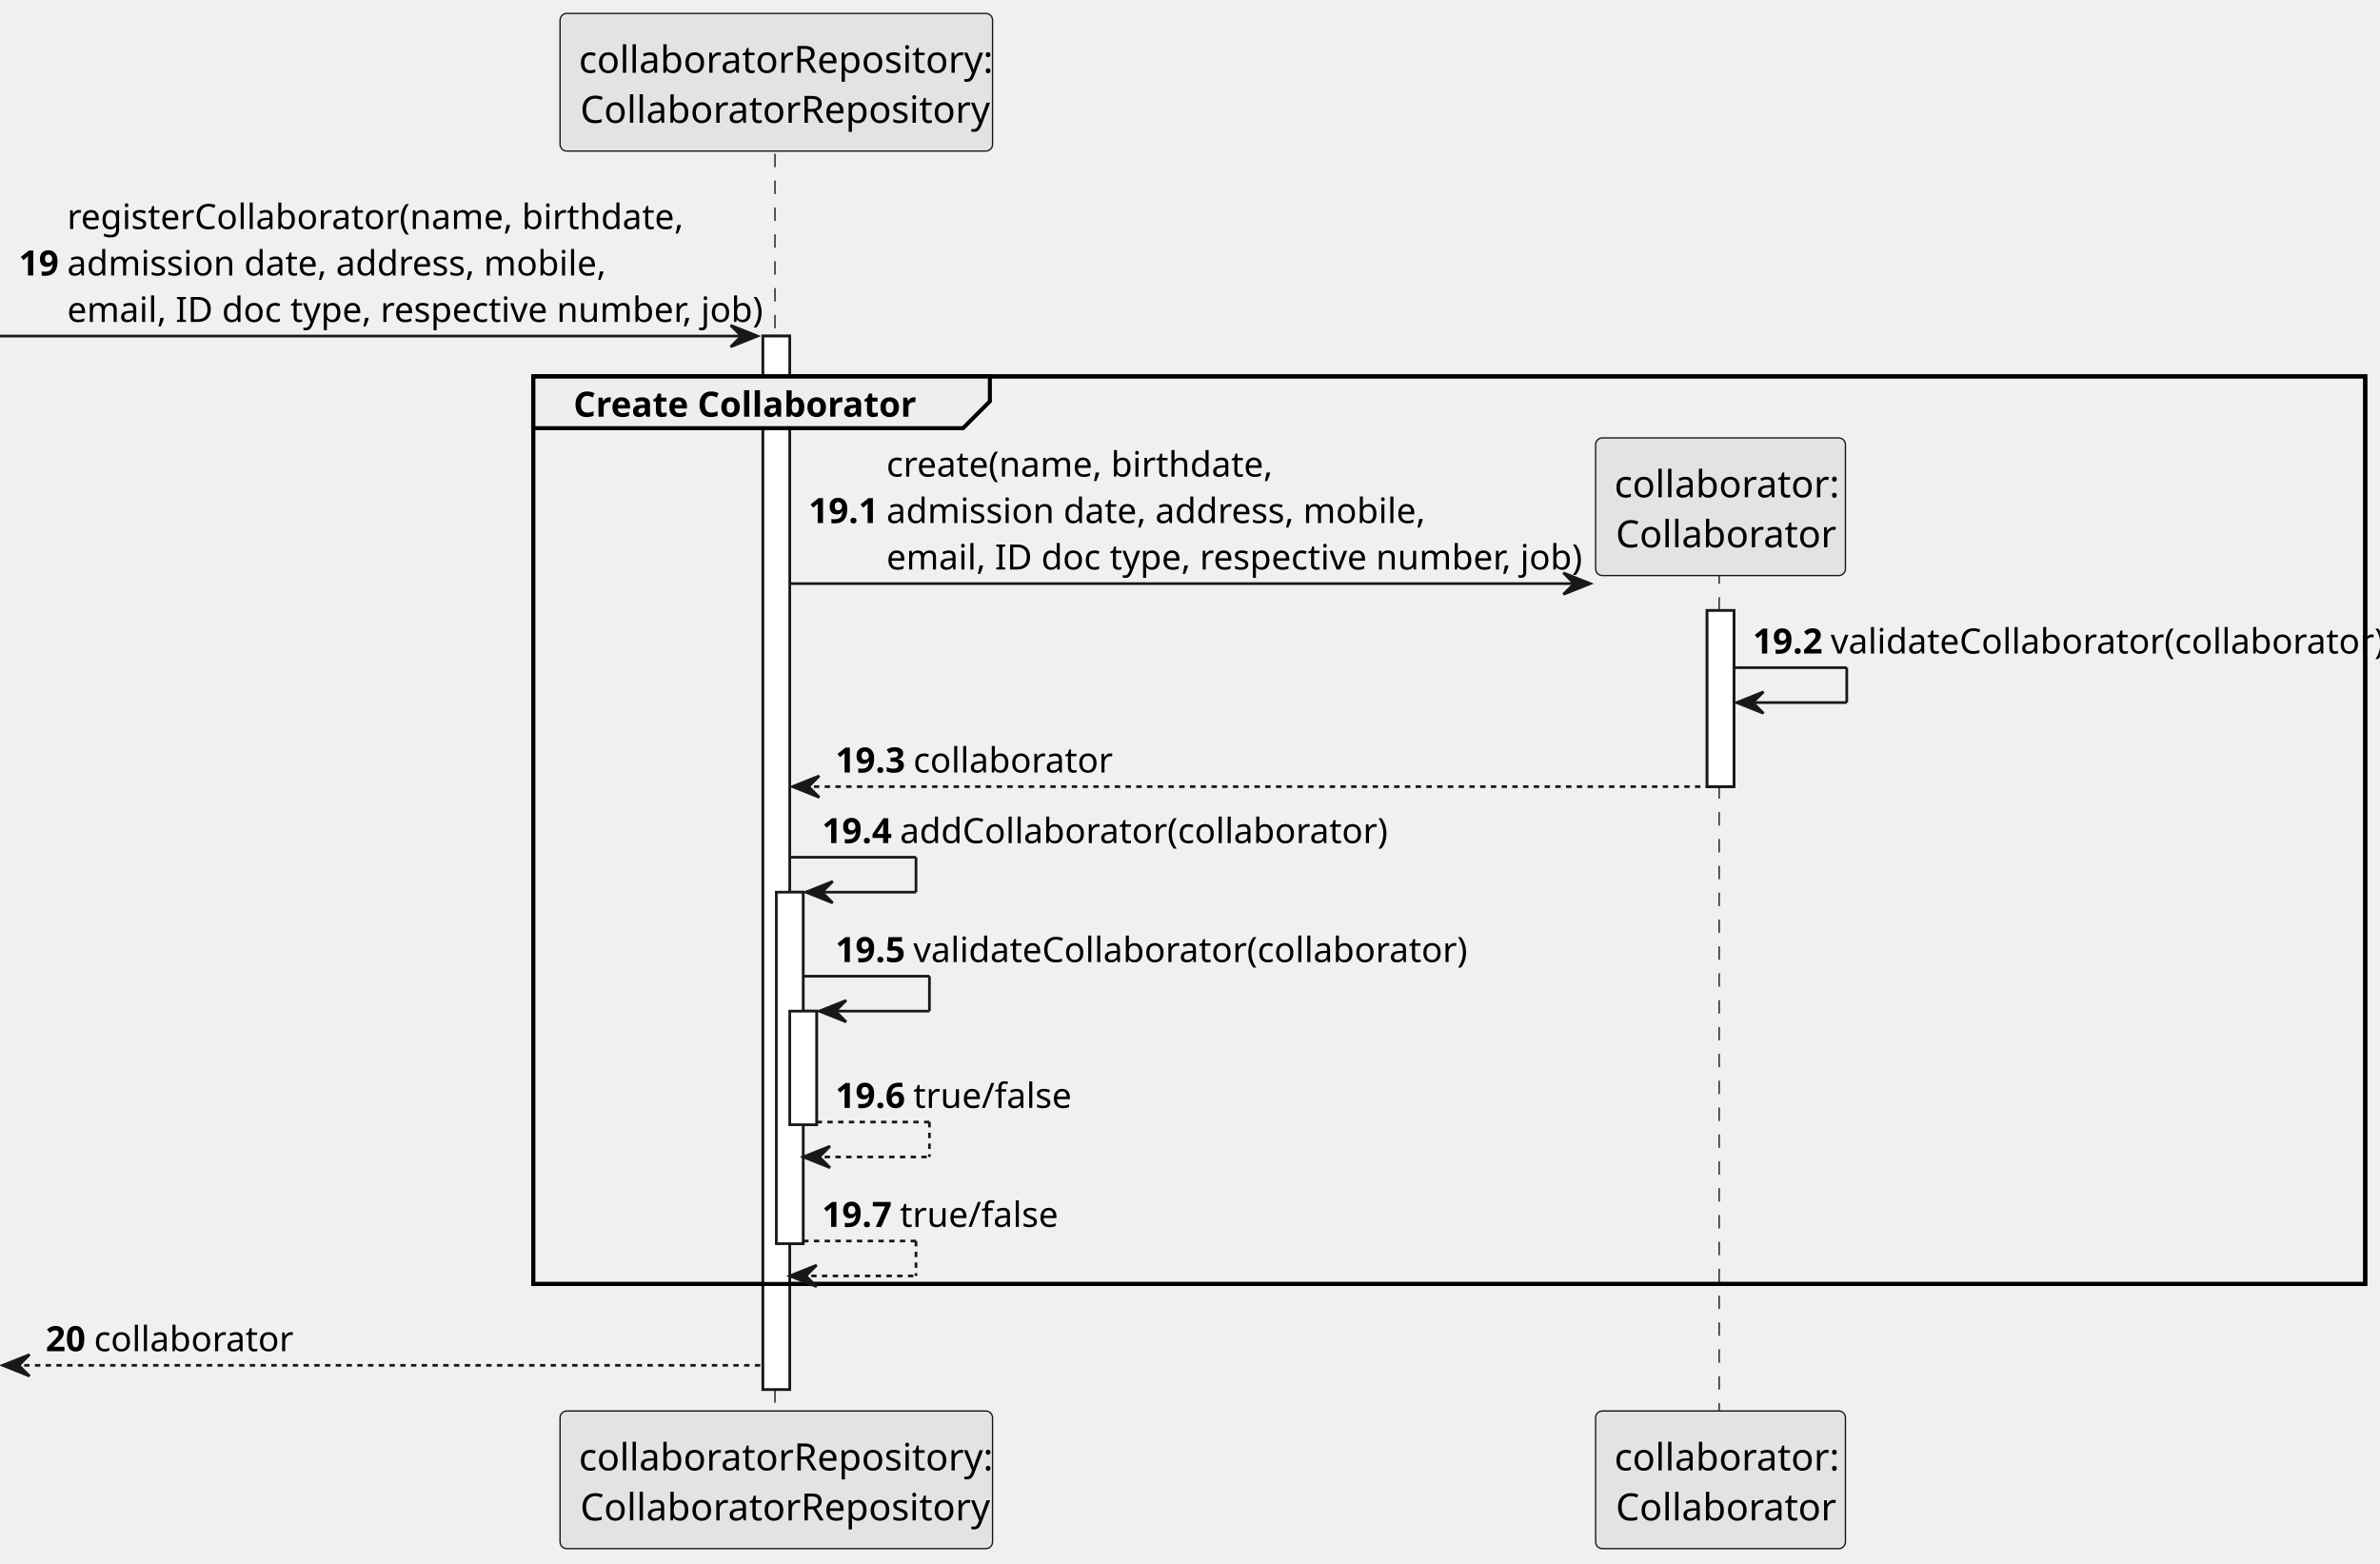
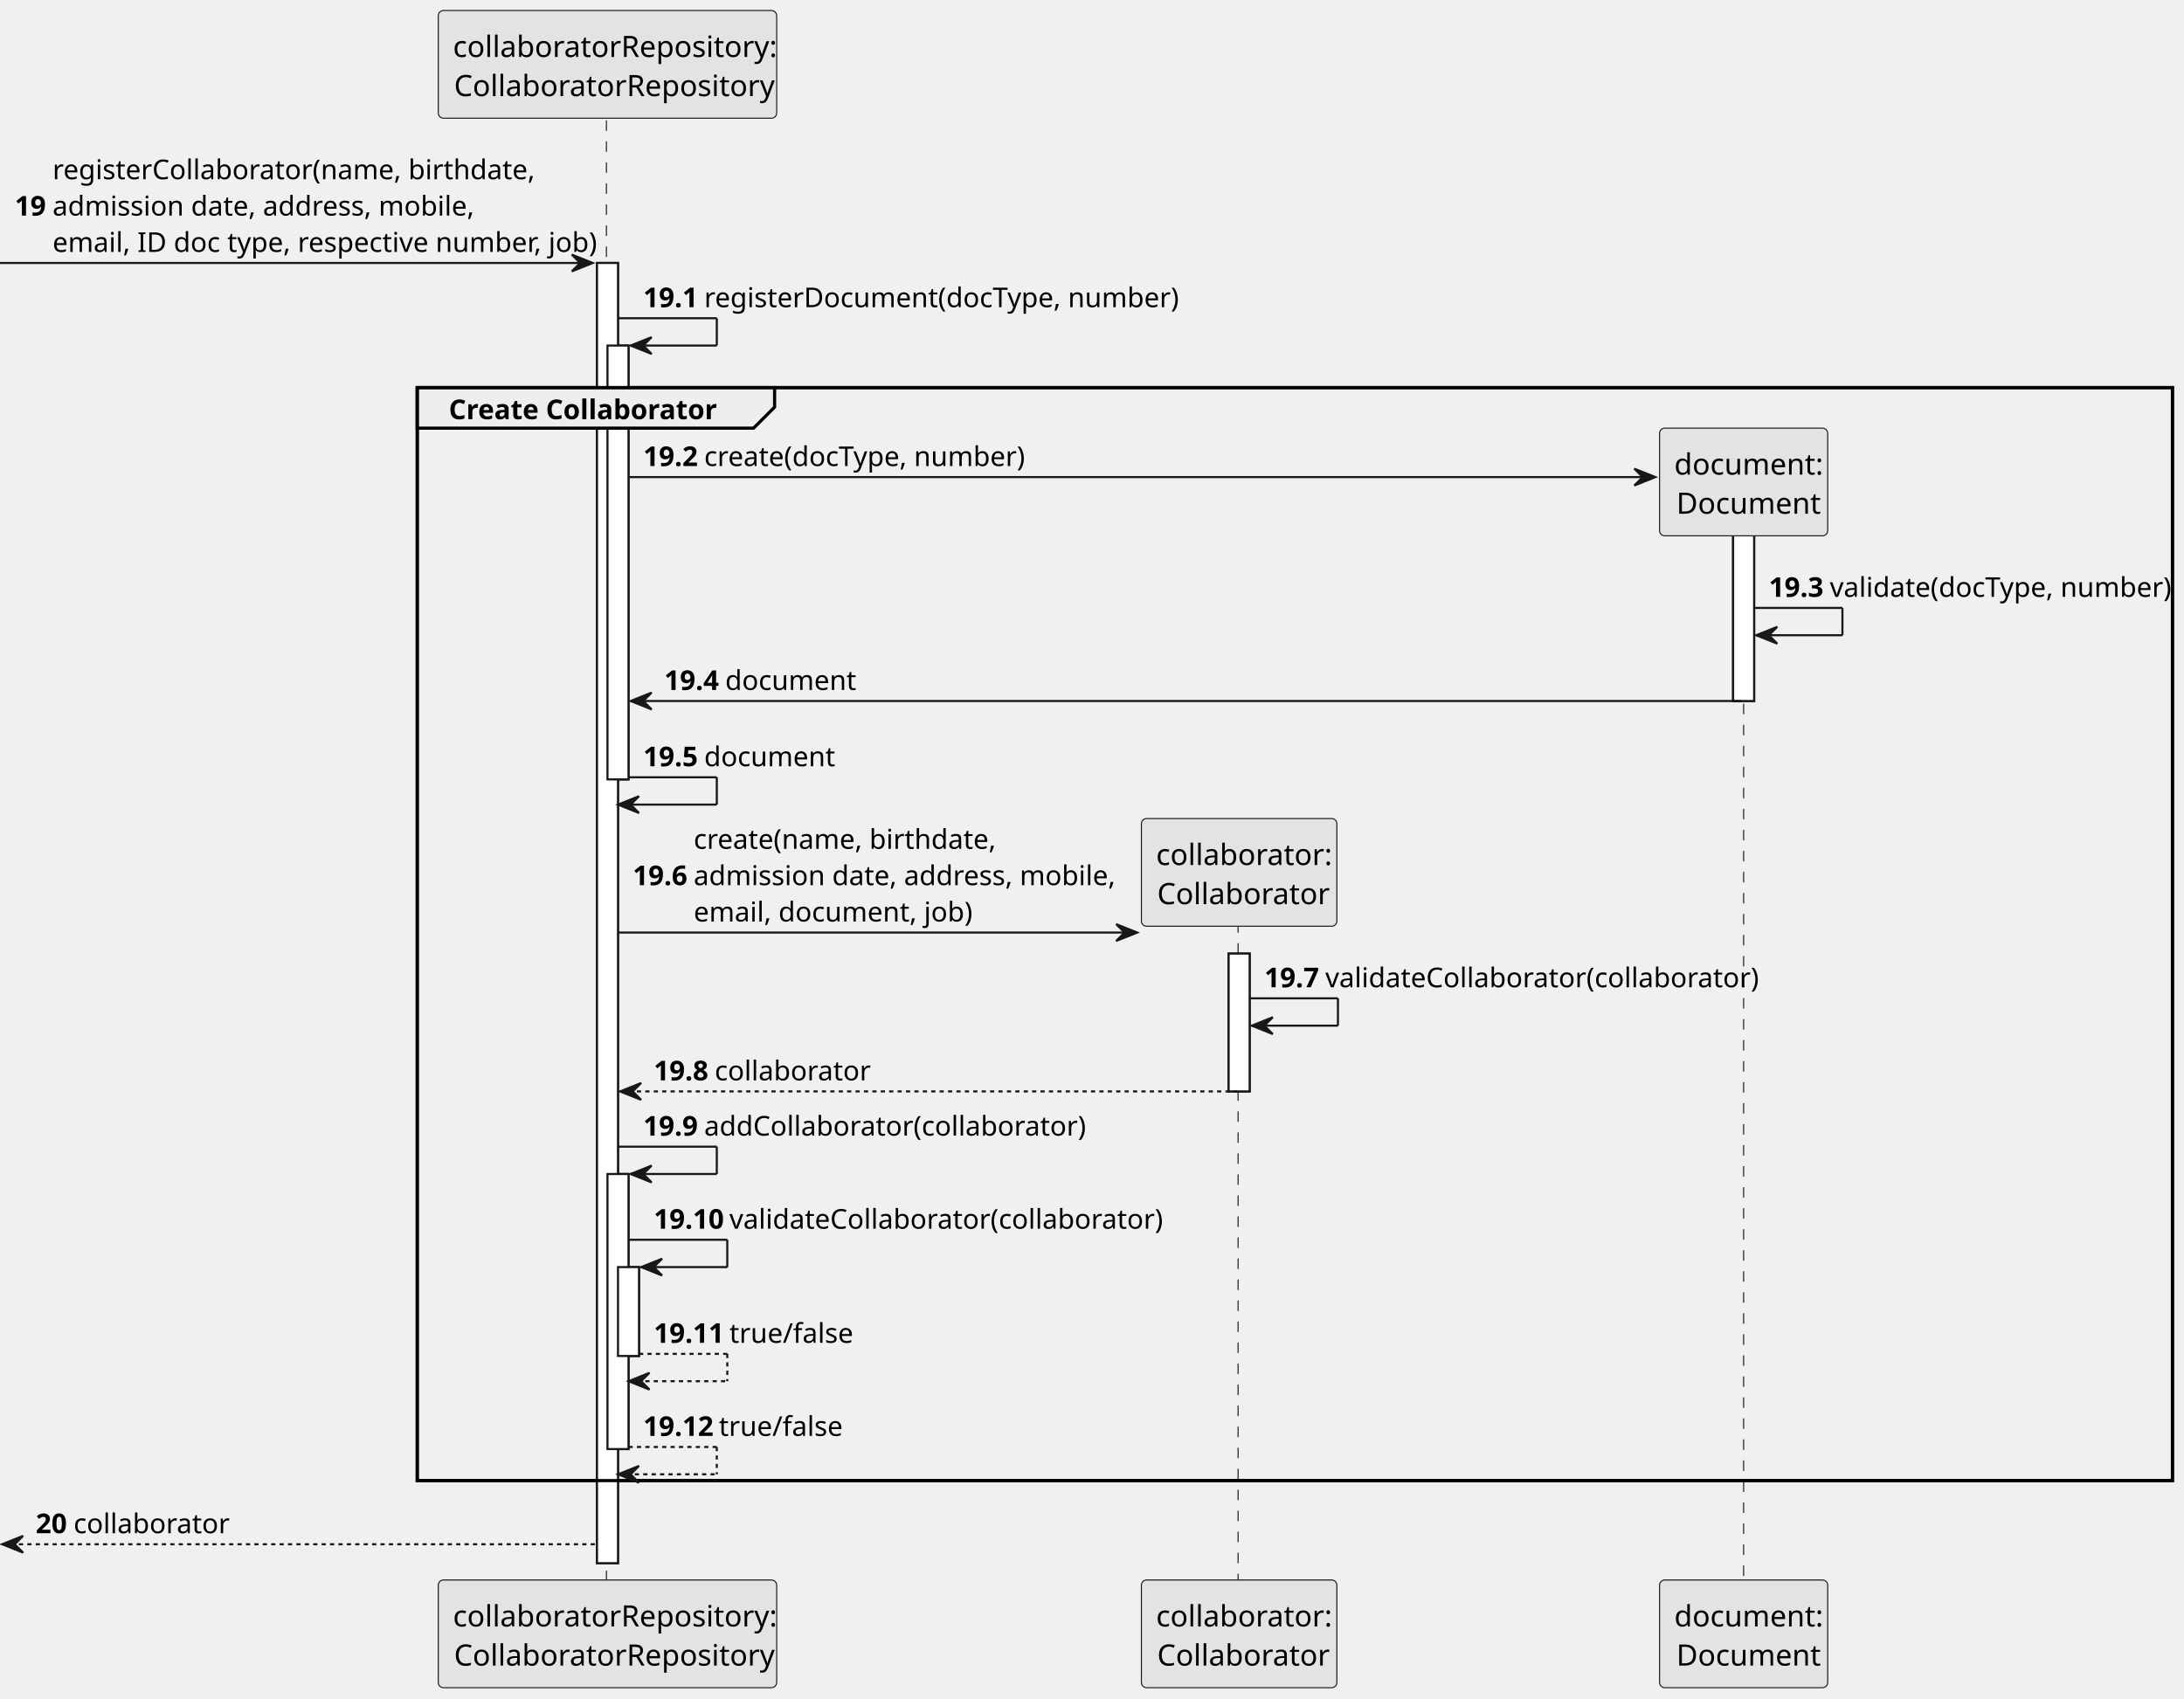
- <svg xmlns="http://www.w3.org/2000/svg" contentStyleType="text/css" height="582px" preserveAspectRatio="none" style="width:886px;height:582px;background:#FFFFFF;" version="1.1" viewBox="0 0 886 582" width="886px" zoomAndPan="magnify">
+ <svg xmlns="http://www.w3.org/2000/svg" contentStyleType="text/css" height="808px" preserveAspectRatio="none" style="width:1039px;height:808px;background:#FFFFFF;" version="1.1" viewBox="0 0 1039 808" width="1039px" zoomAndPan="magnify">
  <defs />
  <g>
-     <rect fill="#FFFFFF" height="392.201" style="stroke:#181818;stroke-width:1.0;" width="10" x="284" y="125.115" />
-     <rect fill="#FFFFFF" height="130.873" style="stroke:#181818;stroke-width:1.0;" width="10" x="289" y="332.152" />
-     <rect fill="#FFFFFF" height="42.291" style="stroke:#181818;stroke-width:1.0;" width="10" x="294" y="376.443" />
-     <rect fill="#FFFFFF" height="65.582" style="stroke:#181818;stroke-width:1.0;" width="10" x="635.5" y="227.279" />
-     <rect fill="none" height="337.91" style="stroke:#000000;stroke-width:1.5;" width="682" x="198.5" y="140.115" />
-     <line style="stroke:#181818;stroke-width:0.5;stroke-dasharray:5.0,5.0;" x1="288.5" x2="288.5" y1="57.242" y2="526.316" />
-     <line style="stroke:#181818;stroke-width:0.5;stroke-dasharray:5.0,5.0;" x1="640" x2="640" y1="202.343" y2="526.316" />
+     <rect fill="#FFFFFF" height="618.607" style="stroke:#181818;stroke-width:1.0;" width="10" x="284" y="125.115" />
+     <rect fill="#FFFFFF" height="206.406" style="stroke:#181818;stroke-width:1.0;" width="10" x="289" y="164.406" />
+     <rect fill="#FFFFFF" height="130.873" style="stroke:#181818;stroke-width:1.0;" width="10" x="289" y="558.559" />
+     <rect fill="#FFFFFF" height="42.291" style="stroke:#181818;stroke-width:1.0;" width="10" x="294" y="602.85" />
+     <rect fill="#FFFFFF" height="65.582" style="stroke:#181818;stroke-width:1.0;" width="10" x="584.5" y="453.685" />
+     <rect fill="#FFFFFF" height="96.533" style="stroke:#181818;stroke-width:1.0;" width="10" x="824.5" y="236.988" />
+     <rect fill="none" height="520.025" style="stroke:#000000;stroke-width:1.5;" width="835" x="198.5" y="184.406" />
+     <line style="stroke:#181818;stroke-width:0.5;stroke-dasharray:5.0,5.0;" x1="288.5" x2="288.5" y1="57.242" y2="752.723" />
+     <line style="stroke:#181818;stroke-width:0.5;stroke-dasharray:5.0,5.0;" x1="589" x2="589" y1="428.749" y2="752.723" />
+     <line style="stroke:#181818;stroke-width:0.5;stroke-dasharray:5.0,5.0;" x1="829.5" x2="829.5" y1="244.818" y2="752.723" />
    <rect fill="#E3E3E3" height="51.242" rx="2.5" ry="2.5" style="stroke:#181818;stroke-width:0.5;" width="161" x="208.5" y="5" />
    <text fill="#000000" font-family="sans-serif" font-size="14" lengthAdjust="spacing" textLength="147" x="215.5" y="27.107">collaboratorRepository:</text>
    <text fill="#000000" font-family="sans-serif" font-size="14" lengthAdjust="spacing" textLength="146" x="216" y="45.728">CollaboratorRepository</text>
-     <rect fill="#E3E3E3" height="51.242" rx="2.5" ry="2.5" style="stroke:#181818;stroke-width:0.5;" width="161" x="208.5" y="525.316" />
-     <text fill="#000000" font-family="sans-serif" font-size="14" lengthAdjust="spacing" textLength="147" x="215.5" y="547.424">collaboratorRepository:</text>
-     <text fill="#000000" font-family="sans-serif" font-size="14" lengthAdjust="spacing" textLength="146" x="216" y="566.045">CollaboratorRepository</text>
-     <rect fill="#E3E3E3" height="51.242" rx="2.5" ry="2.5" style="stroke:#181818;stroke-width:0.5;" width="93" x="594" y="525.316" />
-     <text fill="#000000" font-family="sans-serif" font-size="14" lengthAdjust="spacing" textLength="79" x="601" y="547.424">collaborator:</text>
-     <text fill="#000000" font-family="sans-serif" font-size="14" lengthAdjust="spacing" textLength="78" x="601.5" y="566.045">Collaborator</text>
-     <rect fill="#FFFFFF" height="392.201" style="stroke:#181818;stroke-width:1.0;" width="10" x="284" y="125.115" />
-     <rect fill="#FFFFFF" height="130.873" style="stroke:#181818;stroke-width:1.0;" width="10" x="289" y="332.152" />
-     <rect fill="#FFFFFF" height="42.291" style="stroke:#181818;stroke-width:1.0;" width="10" x="294" y="376.443" />
-     <rect fill="#FFFFFF" height="65.582" style="stroke:#181818;stroke-width:1.0;" width="10" x="635.5" y="227.279" />
+     <rect fill="#E3E3E3" height="51.242" rx="2.5" ry="2.5" style="stroke:#181818;stroke-width:0.5;" width="161" x="208.5" y="751.723" />
+     <text fill="#000000" font-family="sans-serif" font-size="14" lengthAdjust="spacing" textLength="147" x="215.5" y="773.83">collaboratorRepository:</text>
+     <text fill="#000000" font-family="sans-serif" font-size="14" lengthAdjust="spacing" textLength="146" x="216" y="792.451">CollaboratorRepository</text>
+     <rect fill="#E3E3E3" height="51.242" rx="2.5" ry="2.5" style="stroke:#181818;stroke-width:0.5;" width="93" x="543" y="751.723" />
+     <text fill="#000000" font-family="sans-serif" font-size="14" lengthAdjust="spacing" textLength="79" x="550" y="773.83">collaborator:</text>
+     <text fill="#000000" font-family="sans-serif" font-size="14" lengthAdjust="spacing" textLength="78" x="550.5" y="792.451">Collaborator</text>
+     <rect fill="#E3E3E3" height="51.242" rx="2.5" ry="2.5" style="stroke:#181818;stroke-width:0.5;" width="80" x="789.5" y="751.723" />
+     <text fill="#000000" font-family="sans-serif" font-size="14" lengthAdjust="spacing" textLength="66" x="796.5" y="773.83">document:</text>
+     <text fill="#000000" font-family="sans-serif" font-size="14" lengthAdjust="spacing" textLength="64" x="797.5" y="792.451">Document</text>
+     <rect fill="#FFFFFF" height="618.607" style="stroke:#181818;stroke-width:1.0;" width="10" x="284" y="125.115" />
+     <rect fill="#FFFFFF" height="206.406" style="stroke:#181818;stroke-width:1.0;" width="10" x="289" y="164.406" />
+     <rect fill="#FFFFFF" height="130.873" style="stroke:#181818;stroke-width:1.0;" width="10" x="289" y="558.559" />
+     <rect fill="#FFFFFF" height="42.291" style="stroke:#181818;stroke-width:1.0;" width="10" x="294" y="602.85" />
+     <rect fill="#FFFFFF" height="65.582" style="stroke:#181818;stroke-width:1.0;" width="10" x="584.5" y="453.685" />
+     <rect fill="#FFFFFF" height="96.533" style="stroke:#181818;stroke-width:1.0;" width="10" x="824.5" y="236.988" />
    <polygon fill="#181818" points="272,121.115,282,125.115,272,129.115,276,125.115" style="stroke:#181818;stroke-width:1.0;" />
    <line style="stroke:#181818;stroke-width:1.0;" x1="0" x2="278" y1="125.115" y2="125.115" />
    <text fill="#000000" font-family="sans-serif" font-size="13" font-weight="bold" lengthAdjust="spacing" textLength="14" x="7" y="102.561">19</text>
    <text fill="#000000" font-family="sans-serif" font-size="13" lengthAdjust="spacing" textLength="210" x="25" y="85.27">registerCollaborator(name, birthdate,</text>
    <text fill="#000000" font-family="sans-serif" font-size="13" lengthAdjust="spacing" textLength="192" x="25" y="102.561">admission date, address, mobile,</text>
    <text fill="#000000" font-family="sans-serif" font-size="13" lengthAdjust="spacing" textLength="247" x="25" y="119.853">email, ID doc type, respective number, job)</text>
-     <path d="M198.5,140.115 L368.5,140.115 L368.5,149.406 L358.5,159.406 L198.5,159.406 L198.5,140.115 " fill="#EEEEEE" style="stroke:#000000;stroke-width:1.5;" />
-     <rect fill="none" height="337.91" style="stroke:#000000;stroke-width:1.5;" width="682" x="198.5" y="140.115" />
-     <text fill="#000000" font-family="sans-serif" font-size="13" font-weight="bold" lengthAdjust="spacing" textLength="125" x="213.5" y="155.144">Create Collaborator</text>
-     <polygon fill="#181818" points="582,213.279,592,217.279,582,221.279,586,217.279" style="stroke:#181818;stroke-width:1.0;" />
-     <line style="stroke:#181818;stroke-width:1.0;" x1="294" x2="588" y1="217.279" y2="217.279" />
-     <text fill="#000000" font-family="sans-serif" font-size="13" font-weight="bold" lengthAdjust="spacing" textLength="25" x="301" y="194.726">19.1</text>
-     <text fill="#000000" font-family="sans-serif" font-size="13" lengthAdjust="spacing" textLength="134" x="330" y="177.435">create(name, birthdate,</text>
-     <text fill="#000000" font-family="sans-serif" font-size="13" lengthAdjust="spacing" textLength="192" x="330" y="194.726">admission date, address, mobile,</text>
-     <text fill="#000000" font-family="sans-serif" font-size="13" lengthAdjust="spacing" textLength="247" x="330" y="212.017">email, ID doc type, respective number, job)</text>
-     <rect fill="#E3E3E3" height="51.242" rx="2.5" ry="2.5" style="stroke:#181818;stroke-width:0.5;" width="93" x="594" y="163.037" />
-     <text fill="#000000" font-family="sans-serif" font-size="14" lengthAdjust="spacing" textLength="79" x="601" y="185.144">collaborator:</text>
-     <text fill="#000000" font-family="sans-serif" font-size="14" lengthAdjust="spacing" textLength="78" x="601.5" y="203.766">Collaborator</text>
-     <line style="stroke:#181818;stroke-width:1.0;" x1="645.5" x2="687.5" y1="248.57" y2="248.57" />
-     <line style="stroke:#181818;stroke-width:1.0;" x1="687.5" x2="687.5" y1="248.57" y2="261.57" />
-     <line style="stroke:#181818;stroke-width:1.0;" x1="646.5" x2="687.5" y1="261.57" y2="261.57" />
-     <polygon fill="#181818" points="656.5,257.57,646.5,261.57,656.5,265.57,652.5,261.57" style="stroke:#181818;stroke-width:1.0;" />
-     <text fill="#000000" font-family="sans-serif" font-size="13" font-weight="bold" lengthAdjust="spacing" textLength="25" x="652.5" y="243.308">19.2</text>
-     <text fill="#000000" font-family="sans-serif" font-size="13" lengthAdjust="spacing" textLength="187" x="681.5" y="243.308">validateCollaborator(collaborator)</text>
-     <polygon fill="#181818" points="305,288.861,295,292.861,305,296.861,301,292.861" style="stroke:#181818;stroke-width:1.0;" />
-     <line style="stroke:#181818;stroke-width:1.0;stroke-dasharray:2.0,2.0;" x1="299" x2="639.5" y1="292.861" y2="292.861" />
-     <text fill="#000000" font-family="sans-serif" font-size="13" font-weight="bold" lengthAdjust="spacing" textLength="25" x="311" y="287.599">19.3</text>
-     <text fill="#000000" font-family="sans-serif" font-size="13" lengthAdjust="spacing" textLength="67" x="340" y="287.599">collaborator</text>
-     <line style="stroke:#181818;stroke-width:1.0;" x1="294" x2="341" y1="319.152" y2="319.152" />
-     <line style="stroke:#181818;stroke-width:1.0;" x1="341" x2="341" y1="319.152" y2="332.152" />
-     <line style="stroke:#181818;stroke-width:1.0;" x1="300" x2="341" y1="332.152" y2="332.152" />
-     <polygon fill="#181818" points="310,328.152,300,332.152,310,336.152,306,332.152" style="stroke:#181818;stroke-width:1.0;" />
-     <text fill="#000000" font-family="sans-serif" font-size="13" font-weight="bold" lengthAdjust="spacing" textLength="25" x="306" y="313.89">19.4</text>
-     <text fill="#000000" font-family="sans-serif" font-size="13" lengthAdjust="spacing" textLength="165" x="335" y="313.89">addCollaborator(collaborator)</text>
-     <line style="stroke:#181818;stroke-width:1.0;" x1="299" x2="346" y1="363.443" y2="363.443" />
-     <line style="stroke:#181818;stroke-width:1.0;" x1="346" x2="346" y1="363.443" y2="376.443" />
-     <line style="stroke:#181818;stroke-width:1.0;" x1="305" x2="346" y1="376.443" y2="376.443" />
-     <polygon fill="#181818" points="315,372.443,305,376.443,315,380.443,311,376.443" style="stroke:#181818;stroke-width:1.0;" />
-     <text fill="#000000" font-family="sans-serif" font-size="13" font-weight="bold" lengthAdjust="spacing" textLength="25" x="311" y="358.181">19.5</text>
-     <text fill="#000000" font-family="sans-serif" font-size="13" lengthAdjust="spacing" textLength="187" x="340" y="358.181">validateCollaborator(collaborator)</text>
-     <line style="stroke:#181818;stroke-width:1.0;stroke-dasharray:2.0,2.0;" x1="304" x2="346" y1="417.734" y2="417.734" />
-     <line style="stroke:#181818;stroke-width:1.0;stroke-dasharray:2.0,2.0;" x1="346" x2="346" y1="417.734" y2="430.734" />
-     <line style="stroke:#181818;stroke-width:1.0;stroke-dasharray:2.0,2.0;" x1="299" x2="346" y1="430.734" y2="430.734" />
-     <polygon fill="#181818" points="309,426.734,299,430.734,309,434.734,305,430.734" style="stroke:#181818;stroke-width:1.0;" />
-     <text fill="#000000" font-family="sans-serif" font-size="13" font-weight="bold" lengthAdjust="spacing" textLength="25" x="311" y="412.472">19.6</text>
-     <text fill="#000000" font-family="sans-serif" font-size="13" lengthAdjust="spacing" textLength="53" x="340" y="412.472">true/false</text>
-     <line style="stroke:#181818;stroke-width:1.0;stroke-dasharray:2.0,2.0;" x1="299" x2="341" y1="462.025" y2="462.025" />
-     <line style="stroke:#181818;stroke-width:1.0;stroke-dasharray:2.0,2.0;" x1="341" x2="341" y1="462.025" y2="475.025" />
-     <line style="stroke:#181818;stroke-width:1.0;stroke-dasharray:2.0,2.0;" x1="294" x2="341" y1="475.025" y2="475.025" />
-     <polygon fill="#181818" points="304,471.025,294,475.025,304,479.025,300,475.025" style="stroke:#181818;stroke-width:1.0;" />
-     <text fill="#000000" font-family="sans-serif" font-size="13" font-weight="bold" lengthAdjust="spacing" textLength="25" x="306" y="456.763">19.7</text>
-     <text fill="#000000" font-family="sans-serif" font-size="13" lengthAdjust="spacing" textLength="53" x="335" y="456.763">true/false</text>
-     <polygon fill="#181818" points="11,504.316,1,508.316,11,512.316,7,508.316" style="stroke:#181818;stroke-width:1.0;" />
-     <line style="stroke:#181818;stroke-width:1.0;stroke-dasharray:2.0,2.0;" x1="5" x2="283" y1="508.316" y2="508.316" />
-     <text fill="#000000" font-family="sans-serif" font-size="13" font-weight="bold" lengthAdjust="spacing" textLength="14" x="17" y="503.054">20</text>
-     <text fill="#000000" font-family="sans-serif" font-size="13" lengthAdjust="spacing" textLength="67" x="35" y="503.054">collaborator</text>
+     <line style="stroke:#181818;stroke-width:1.0;" x1="294" x2="341" y1="151.406" y2="151.406" />
+     <line style="stroke:#181818;stroke-width:1.0;" x1="341" x2="341" y1="151.406" y2="164.406" />
+     <line style="stroke:#181818;stroke-width:1.0;" x1="300" x2="341" y1="164.406" y2="164.406" />
+     <polygon fill="#181818" points="310,160.406,300,164.406,310,168.406,306,164.406" style="stroke:#181818;stroke-width:1.0;" />
+     <text fill="#000000" font-family="sans-serif" font-size="13" font-weight="bold" lengthAdjust="spacing" textLength="25" x="306" y="146.144">19.1</text>
+     <text fill="#000000" font-family="sans-serif" font-size="13" lengthAdjust="spacing" textLength="210" x="335" y="146.144">registerDocument(docType, number)</text>
+     <path d="M198.5,184.406 L368.5,184.406 L368.5,193.697 L358.5,203.697 L198.5,203.697 L198.5,184.406 " fill="#EEEEEE" style="stroke:#000000;stroke-width:1.5;" />
+     <rect fill="none" height="520.025" style="stroke:#000000;stroke-width:1.5;" width="835" x="198.5" y="184.406" />
+     <text fill="#000000" font-family="sans-serif" font-size="13" font-weight="bold" lengthAdjust="spacing" textLength="125" x="213.5" y="199.435">Create Collaborator</text>
+     <polygon fill="#181818" points="777.5,222.988,787.5,226.988,777.5,230.988,781.5,226.988" style="stroke:#181818;stroke-width:1.0;" />
+     <line style="stroke:#181818;stroke-width:1.0;" x1="299" x2="783.5" y1="226.988" y2="226.988" />
+     <text fill="#000000" font-family="sans-serif" font-size="13" font-weight="bold" lengthAdjust="spacing" textLength="25" x="306" y="221.726">19.2</text>
+     <text fill="#000000" font-family="sans-serif" font-size="13" lengthAdjust="spacing" textLength="144" x="335" y="221.726">create(docType, number)</text>
+     <rect fill="#E3E3E3" height="51.242" rx="2.5" ry="2.5" style="stroke:#181818;stroke-width:0.5;" width="80" x="789.5" y="203.697" />
+     <text fill="#000000" font-family="sans-serif" font-size="14" lengthAdjust="spacing" textLength="66" x="796.5" y="225.805">document:</text>
+     <text fill="#000000" font-family="sans-serif" font-size="14" lengthAdjust="spacing" textLength="64" x="797.5" y="244.426">Document</text>
+     <line style="stroke:#181818;stroke-width:1.0;" x1="834.5" x2="876.5" y1="289.231" y2="289.231" />
+     <line style="stroke:#181818;stroke-width:1.0;" x1="876.5" x2="876.5" y1="289.231" y2="302.231" />
+     <line style="stroke:#181818;stroke-width:1.0;" x1="835.5" x2="876.5" y1="302.231" y2="302.231" />
+     <polygon fill="#181818" points="845.5,298.231,835.5,302.231,845.5,306.231,841.5,302.231" style="stroke:#181818;stroke-width:1.0;" />
+     <text fill="#000000" font-family="sans-serif" font-size="13" font-weight="bold" lengthAdjust="spacing" textLength="25" x="841.5" y="283.968">19.3</text>
+     <text fill="#000000" font-family="sans-serif" font-size="13" lengthAdjust="spacing" textLength="151" x="870.5" y="283.968">validate(docType, number)</text>
+     <polygon fill="#181818" points="310,329.522,300,333.522,310,337.522,306,333.522" style="stroke:#181818;stroke-width:1.0;" />
+     <line style="stroke:#181818;stroke-width:1.0;" x1="304" x2="828.5" y1="333.522" y2="333.522" />
+     <text fill="#000000" font-family="sans-serif" font-size="13" font-weight="bold" lengthAdjust="spacing" textLength="25" x="316" y="328.259">19.4</text>
+     <text fill="#000000" font-family="sans-serif" font-size="13" lengthAdjust="spacing" textLength="57" x="345" y="328.259">document</text>
+     <line style="stroke:#181818;stroke-width:1.0;" x1="299" x2="341" y1="369.812" y2="369.812" />
+     <line style="stroke:#181818;stroke-width:1.0;" x1="341" x2="341" y1="369.812" y2="382.812" />
+     <line style="stroke:#181818;stroke-width:1.0;" x1="294" x2="341" y1="382.812" y2="382.812" />
+     <polygon fill="#181818" points="304,378.812,294,382.812,304,386.812,300,382.812" style="stroke:#181818;stroke-width:1.0;" />
+     <text fill="#000000" font-family="sans-serif" font-size="13" font-weight="bold" lengthAdjust="spacing" textLength="25" x="306" y="364.55">19.5</text>
+     <text fill="#000000" font-family="sans-serif" font-size="13" lengthAdjust="spacing" textLength="57" x="335" y="364.55">document</text>
+     <polygon fill="#181818" points="531,439.685,541,443.685,531,447.685,535,443.685" style="stroke:#181818;stroke-width:1.0;" />
+     <line style="stroke:#181818;stroke-width:1.0;" x1="294" x2="537" y1="443.685" y2="443.685" />
+     <text fill="#000000" font-family="sans-serif" font-size="13" font-weight="bold" lengthAdjust="spacing" textLength="25" x="301" y="421.132">19.6</text>
+     <text fill="#000000" font-family="sans-serif" font-size="13" lengthAdjust="spacing" textLength="134" x="330" y="403.841">create(name, birthdate,</text>
+     <text fill="#000000" font-family="sans-serif" font-size="13" lengthAdjust="spacing" textLength="192" x="330" y="421.132">admission date, address, mobile,</text>
+     <text fill="#000000" font-family="sans-serif" font-size="13" lengthAdjust="spacing" textLength="125" x="330" y="438.423">email, document, job)</text>
+     <rect fill="#E3E3E3" height="51.242" rx="2.5" ry="2.5" style="stroke:#181818;stroke-width:0.5;" width="93" x="543" y="389.443" />
+     <text fill="#000000" font-family="sans-serif" font-size="14" lengthAdjust="spacing" textLength="79" x="550" y="411.551">collaborator:</text>
+     <text fill="#000000" font-family="sans-serif" font-size="14" lengthAdjust="spacing" textLength="78" x="550.5" y="430.172">Collaborator</text>
+     <line style="stroke:#181818;stroke-width:1.0;" x1="594.5" x2="636.5" y1="474.977" y2="474.977" />
+     <line style="stroke:#181818;stroke-width:1.0;" x1="636.5" x2="636.5" y1="474.977" y2="487.977" />
+     <line style="stroke:#181818;stroke-width:1.0;" x1="595.5" x2="636.5" y1="487.977" y2="487.977" />
+     <polygon fill="#181818" points="605.5,483.977,595.5,487.977,605.5,491.977,601.5,487.977" style="stroke:#181818;stroke-width:1.0;" />
+     <text fill="#000000" font-family="sans-serif" font-size="13" font-weight="bold" lengthAdjust="spacing" textLength="25" x="601.5" y="469.714">19.7</text>
+     <text fill="#000000" font-family="sans-serif" font-size="13" lengthAdjust="spacing" textLength="187" x="630.5" y="469.714">validateCollaborator(collaborator)</text>
+     <polygon fill="#181818" points="305,515.268,295,519.268,305,523.268,301,519.268" style="stroke:#181818;stroke-width:1.0;" />
+     <line style="stroke:#181818;stroke-width:1.0;stroke-dasharray:2.0,2.0;" x1="299" x2="588.5" y1="519.268" y2="519.268" />
+     <text fill="#000000" font-family="sans-serif" font-size="13" font-weight="bold" lengthAdjust="spacing" textLength="25" x="311" y="514.005">19.8</text>
+     <text fill="#000000" font-family="sans-serif" font-size="13" lengthAdjust="spacing" textLength="67" x="340" y="514.005">collaborator</text>
+     <line style="stroke:#181818;stroke-width:1.0;" x1="294" x2="341" y1="545.559" y2="545.559" />
+     <line style="stroke:#181818;stroke-width:1.0;" x1="341" x2="341" y1="545.559" y2="558.559" />
+     <line style="stroke:#181818;stroke-width:1.0;" x1="300" x2="341" y1="558.559" y2="558.559" />
+     <polygon fill="#181818" points="310,554.559,300,558.559,310,562.559,306,558.559" style="stroke:#181818;stroke-width:1.0;" />
+     <text fill="#000000" font-family="sans-serif" font-size="13" font-weight="bold" lengthAdjust="spacing" textLength="25" x="306" y="540.296">19.9</text>
+     <text fill="#000000" font-family="sans-serif" font-size="13" lengthAdjust="spacing" textLength="165" x="335" y="540.296">addCollaborator(collaborator)</text>
+     <line style="stroke:#181818;stroke-width:1.0;" x1="299" x2="346" y1="589.85" y2="589.85" />
+     <line style="stroke:#181818;stroke-width:1.0;" x1="346" x2="346" y1="589.85" y2="602.85" />
+     <line style="stroke:#181818;stroke-width:1.0;" x1="305" x2="346" y1="602.85" y2="602.85" />
+     <polygon fill="#181818" points="315,598.85,305,602.85,315,606.85,311,602.85" style="stroke:#181818;stroke-width:1.0;" />
+     <text fill="#000000" font-family="sans-serif" font-size="13" font-weight="bold" lengthAdjust="spacing" textLength="32" x="311" y="584.587">19.10</text>
+     <text fill="#000000" font-family="sans-serif" font-size="13" lengthAdjust="spacing" textLength="187" x="347" y="584.587">validateCollaborator(collaborator)</text>
+     <line style="stroke:#181818;stroke-width:1.0;stroke-dasharray:2.0,2.0;" x1="304" x2="346" y1="644.141" y2="644.141" />
+     <line style="stroke:#181818;stroke-width:1.0;stroke-dasharray:2.0,2.0;" x1="346" x2="346" y1="644.141" y2="657.141" />
+     <line style="stroke:#181818;stroke-width:1.0;stroke-dasharray:2.0,2.0;" x1="299" x2="346" y1="657.141" y2="657.141" />
+     <polygon fill="#181818" points="309,653.141,299,657.141,309,661.141,305,657.141" style="stroke:#181818;stroke-width:1.0;" />
+     <text fill="#000000" font-family="sans-serif" font-size="13" font-weight="bold" lengthAdjust="spacing" textLength="32" x="311" y="638.878">19.11</text>
+     <text fill="#000000" font-family="sans-serif" font-size="13" lengthAdjust="spacing" textLength="53" x="347" y="638.878">true/false</text>
+     <line style="stroke:#181818;stroke-width:1.0;stroke-dasharray:2.0,2.0;" x1="299" x2="341" y1="688.432" y2="688.432" />
+     <line style="stroke:#181818;stroke-width:1.0;stroke-dasharray:2.0,2.0;" x1="341" x2="341" y1="688.432" y2="701.432" />
+     <line style="stroke:#181818;stroke-width:1.0;stroke-dasharray:2.0,2.0;" x1="294" x2="341" y1="701.432" y2="701.432" />
+     <polygon fill="#181818" points="304,697.432,294,701.432,304,705.432,300,701.432" style="stroke:#181818;stroke-width:1.0;" />
+     <text fill="#000000" font-family="sans-serif" font-size="13" font-weight="bold" lengthAdjust="spacing" textLength="32" x="306" y="683.169">19.12</text>
+     <text fill="#000000" font-family="sans-serif" font-size="13" lengthAdjust="spacing" textLength="53" x="342" y="683.169">true/false</text>
+     <polygon fill="#181818" points="11,730.723,1,734.723,11,738.723,7,734.723" style="stroke:#181818;stroke-width:1.0;" />
+     <line style="stroke:#181818;stroke-width:1.0;stroke-dasharray:2.0,2.0;" x1="5" x2="283" y1="734.723" y2="734.723" />
+     <text fill="#000000" font-family="sans-serif" font-size="13" font-weight="bold" lengthAdjust="spacing" textLength="14" x="17" y="729.46">20</text>
+     <text fill="#000000" font-family="sans-serif" font-size="13" lengthAdjust="spacing" textLength="67" x="35" y="729.46">collaborator</text>
  </g>
</svg>
